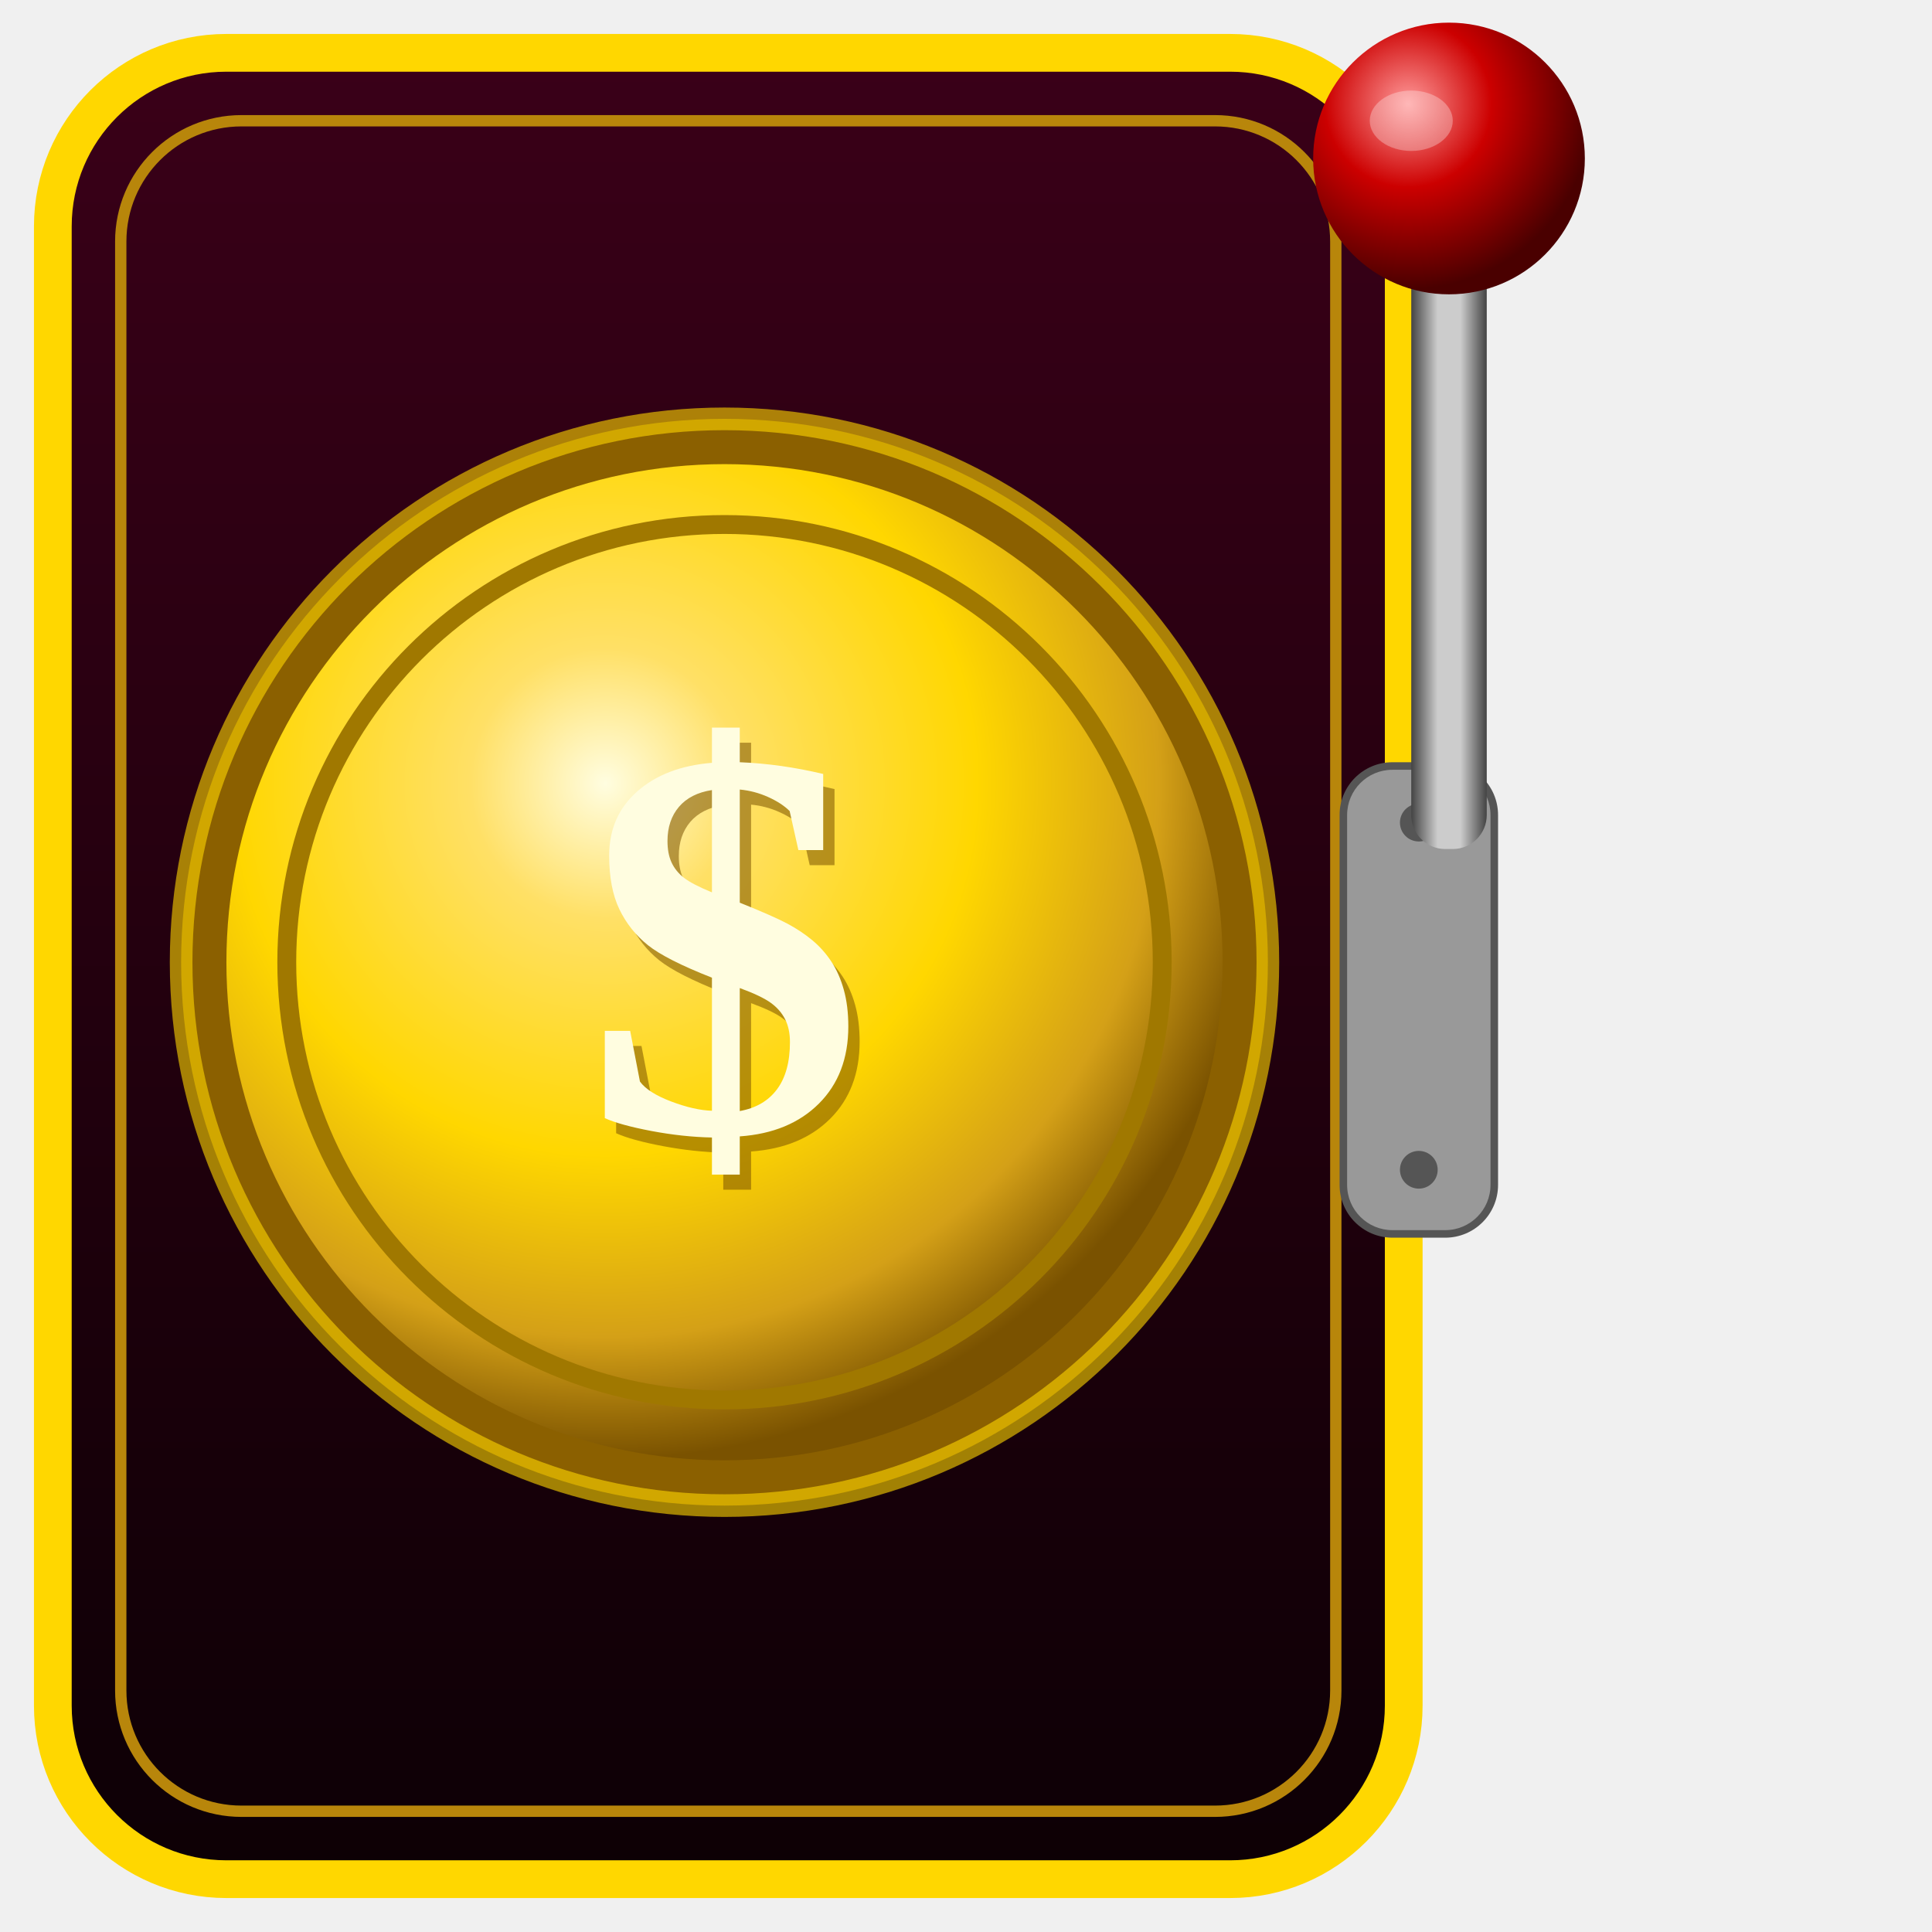
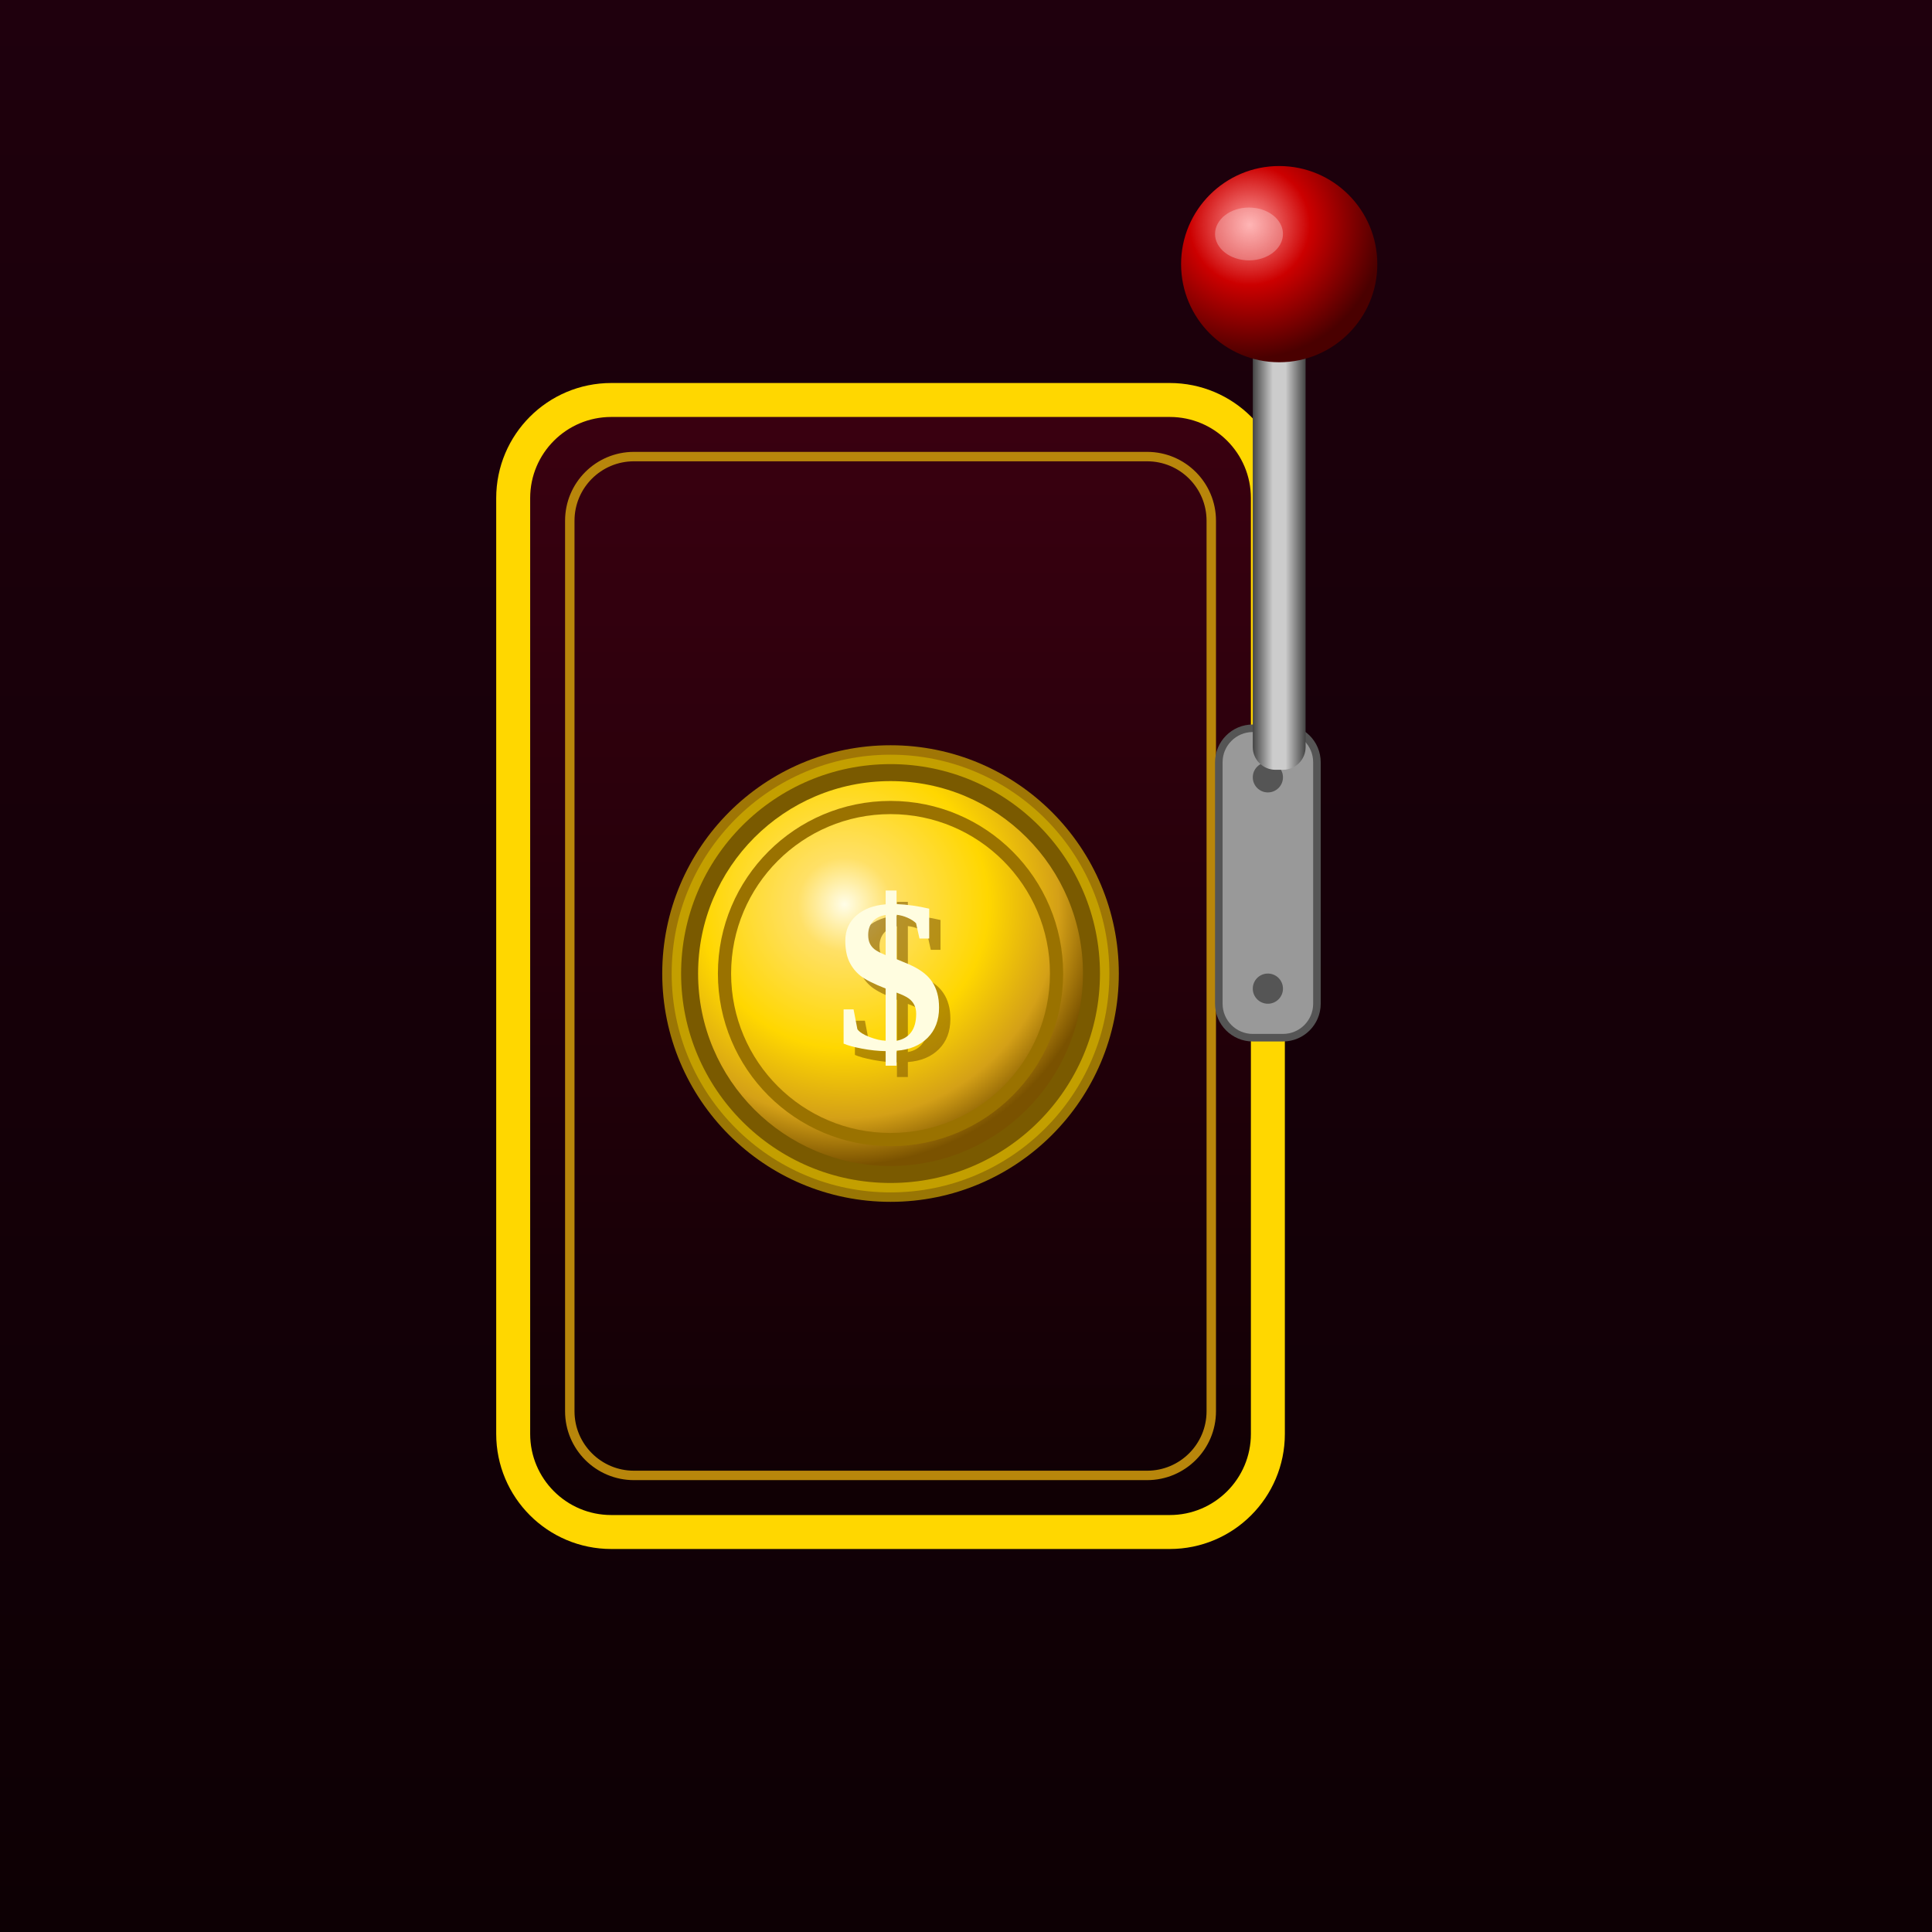
<svg xmlns="http://www.w3.org/2000/svg" viewBox="0 0 512 512" width="512" height="512">
  <defs>
-     <linearGradient id="cabinet-bg" x1="0" y1="0" x2="0" y2="1">
-       <stop offset="0%" stop-color="#3a0018" />
-       <stop offset="100%" stop-color="#0d0005" />
+     <linearGradient id="bg-grad" x1="0" y1="0" x2="0" y2="1">
+       <stop offset="0%" stop-color="#1f000d" />
+       <stop offset="100%" stop-color="#0d0004" />
+     </linearGradient>
+     <linearGradient id="cabinet-grad" x1="0" y1="0" x2="0" y2="1">
+       <stop offset="0%" stop-color="#3a0010" />
+       <stop offset="100%" stop-color="#0f0004" />
    </linearGradient>
    <radialGradient id="coin-face" cx="38%" cy="32%" r="68%">
-       <stop offset="0%" stop-color="#fffde0" />
-       <stop offset="20%" stop-color="#ffe066" />
+       <stop offset="0%" stop-color="#fffde8" />
+       <stop offset="18%" stop-color="#ffe066" />
      <stop offset="55%" stop-color="#ffd700" />
      <stop offset="82%" stop-color="#d4a017" />
      <stop offset="100%" stop-color="#7a5200" />
    </radialGradient>
    <linearGradient id="lever-metal" x1="0" y1="0" x2="1" y2="0">
      <stop offset="0%" stop-color="#444" />
-       <stop offset="35%" stop-color="#ccc" />
-       <stop offset="65%" stop-color="#ccc" />
+       <stop offset="38%" stop-color="#ccc" />
+       <stop offset="62%" stop-color="#ccc" />
      <stop offset="100%" stop-color="#444" />
    </linearGradient>
    <radialGradient id="ball-red" cx="35%" cy="30%" r="68%">
      <stop offset="0%" stop-color="#ff9999" />
      <stop offset="45%" stop-color="#cc0000" />
      <stop offset="100%" stop-color="#4a0000" />
    </radialGradient>
-     <radialGradient id="gold-rim" cx="50%" cy="50%" r="50%">
-       <stop offset="0%" stop-color="#ffd700" />
-       <stop offset="100%" stop-color="#a07000" />
-     </radialGradient>
  </defs>
-   <rect x="14" y="14" width="358" height="484" rx="46" fill="url(#cabinet-bg)" />
-   <rect x="14" y="14" width="358" height="484" rx="46" fill="none" stroke="#ffd700" stroke-width="10" />
-   <rect x="32" y="32" width="322" height="448" rx="32" fill="none" stroke="#b8860b" stroke-width="3" />
-   <ellipse cx="194" cy="274" rx="138" ry="16" fill="#000" opacity="0.4" />
-   <circle cx="192" cy="255" r="144" fill="#8b6000" />
-   <circle cx="192" cy="255" r="144" fill="none" stroke="#ffd700" stroke-width="6" opacity="0.6" />
-   <circle cx="192" cy="255" r="132" fill="url(#coin-face)" />
-   <circle cx="192" cy="255" r="116" fill="none" stroke="#a07800" stroke-width="5" />
-   <text x="195" y="304" text-anchor="middle" font-size="148" font-weight="bold" font-family="Georgia, 'Times New Roman', serif" fill="#7a5200" opacity="0.55">$</text>
-   <text x="192" y="300" text-anchor="middle" font-size="148" font-weight="bold" font-family="Georgia, 'Times New Roman', serif" fill="#fffde0">$</text>
-   <rect x="355" y="202" width="42" height="126" rx="14" fill="#555" />
-   <rect x="357" y="204" width="38" height="122" rx="12" fill="#999" />
-   <circle cx="376" cy="218" r="5" fill="#555" />
-   <circle cx="376" cy="310" r="5" fill="#555" />
-   <rect x="374" y="50" width="20" height="175" rx="9" fill="url(#lever-metal)" />
-   <circle cx="384" cy="42" r="36" fill="url(#ball-red)" />
-   <ellipse cx="374" cy="32" rx="11" ry="8" fill="white" opacity="0.3" />
+   <rect width="512" height="512" fill="url(#bg-grad)" />
+   <rect x="136" y="106" width="200" height="300" rx="26" fill="url(#cabinet-grad)" />
+   <rect x="136" y="106" width="200" height="300" rx="26" fill="none" stroke="#ffd700" stroke-width="9" />
+   <rect x="151" y="121" width="170" height="270" rx="17" fill="none" stroke="#b8860b" stroke-width="2.5" />
+   <ellipse cx="238" cy="272" rx="52" ry="8" fill="#000" opacity="0.4" />
+   <circle cx="236" cy="258" r="58" fill="#7a5a00" />
+   <circle cx="236" cy="258" r="58" fill="none" stroke="#ffd700" stroke-width="5" opacity="0.55" />
+   <circle cx="236" cy="258" r="51" fill="url(#coin-face)" />
+   <circle cx="236" cy="258" r="44" fill="none" stroke="#9a7200" stroke-width="3.5" />
+   <text x="239" y="281" text-anchor="middle" font-size="58" font-weight="bold" font-family="Georgia,'Times New Roman',serif" fill="#7a5200" opacity="0.55">$</text>
+   <text x="236" y="278" text-anchor="middle" font-size="58" font-weight="bold" font-family="Georgia,'Times New Roman',serif" fill="#fffde0">$</text>
+   <rect x="322" y="192" width="28" height="84" rx="10" fill="#555" />
+   <rect x="324" y="194" width="24" height="80" rx="8" fill="#999" />
+   <circle cx="336" cy="206" r="4" fill="#555" />
+   <circle cx="336" cy="262" r="4" fill="#555" />
+   <rect x="332" y="78" width="14" height="126" rx="6" fill="url(#lever-metal)" />
+   <circle cx="339" cy="70" r="26" fill="url(#ball-red)" />
+   <ellipse cx="331" cy="62" rx="9" ry="7" fill="white" opacity="0.28" />
</svg>
